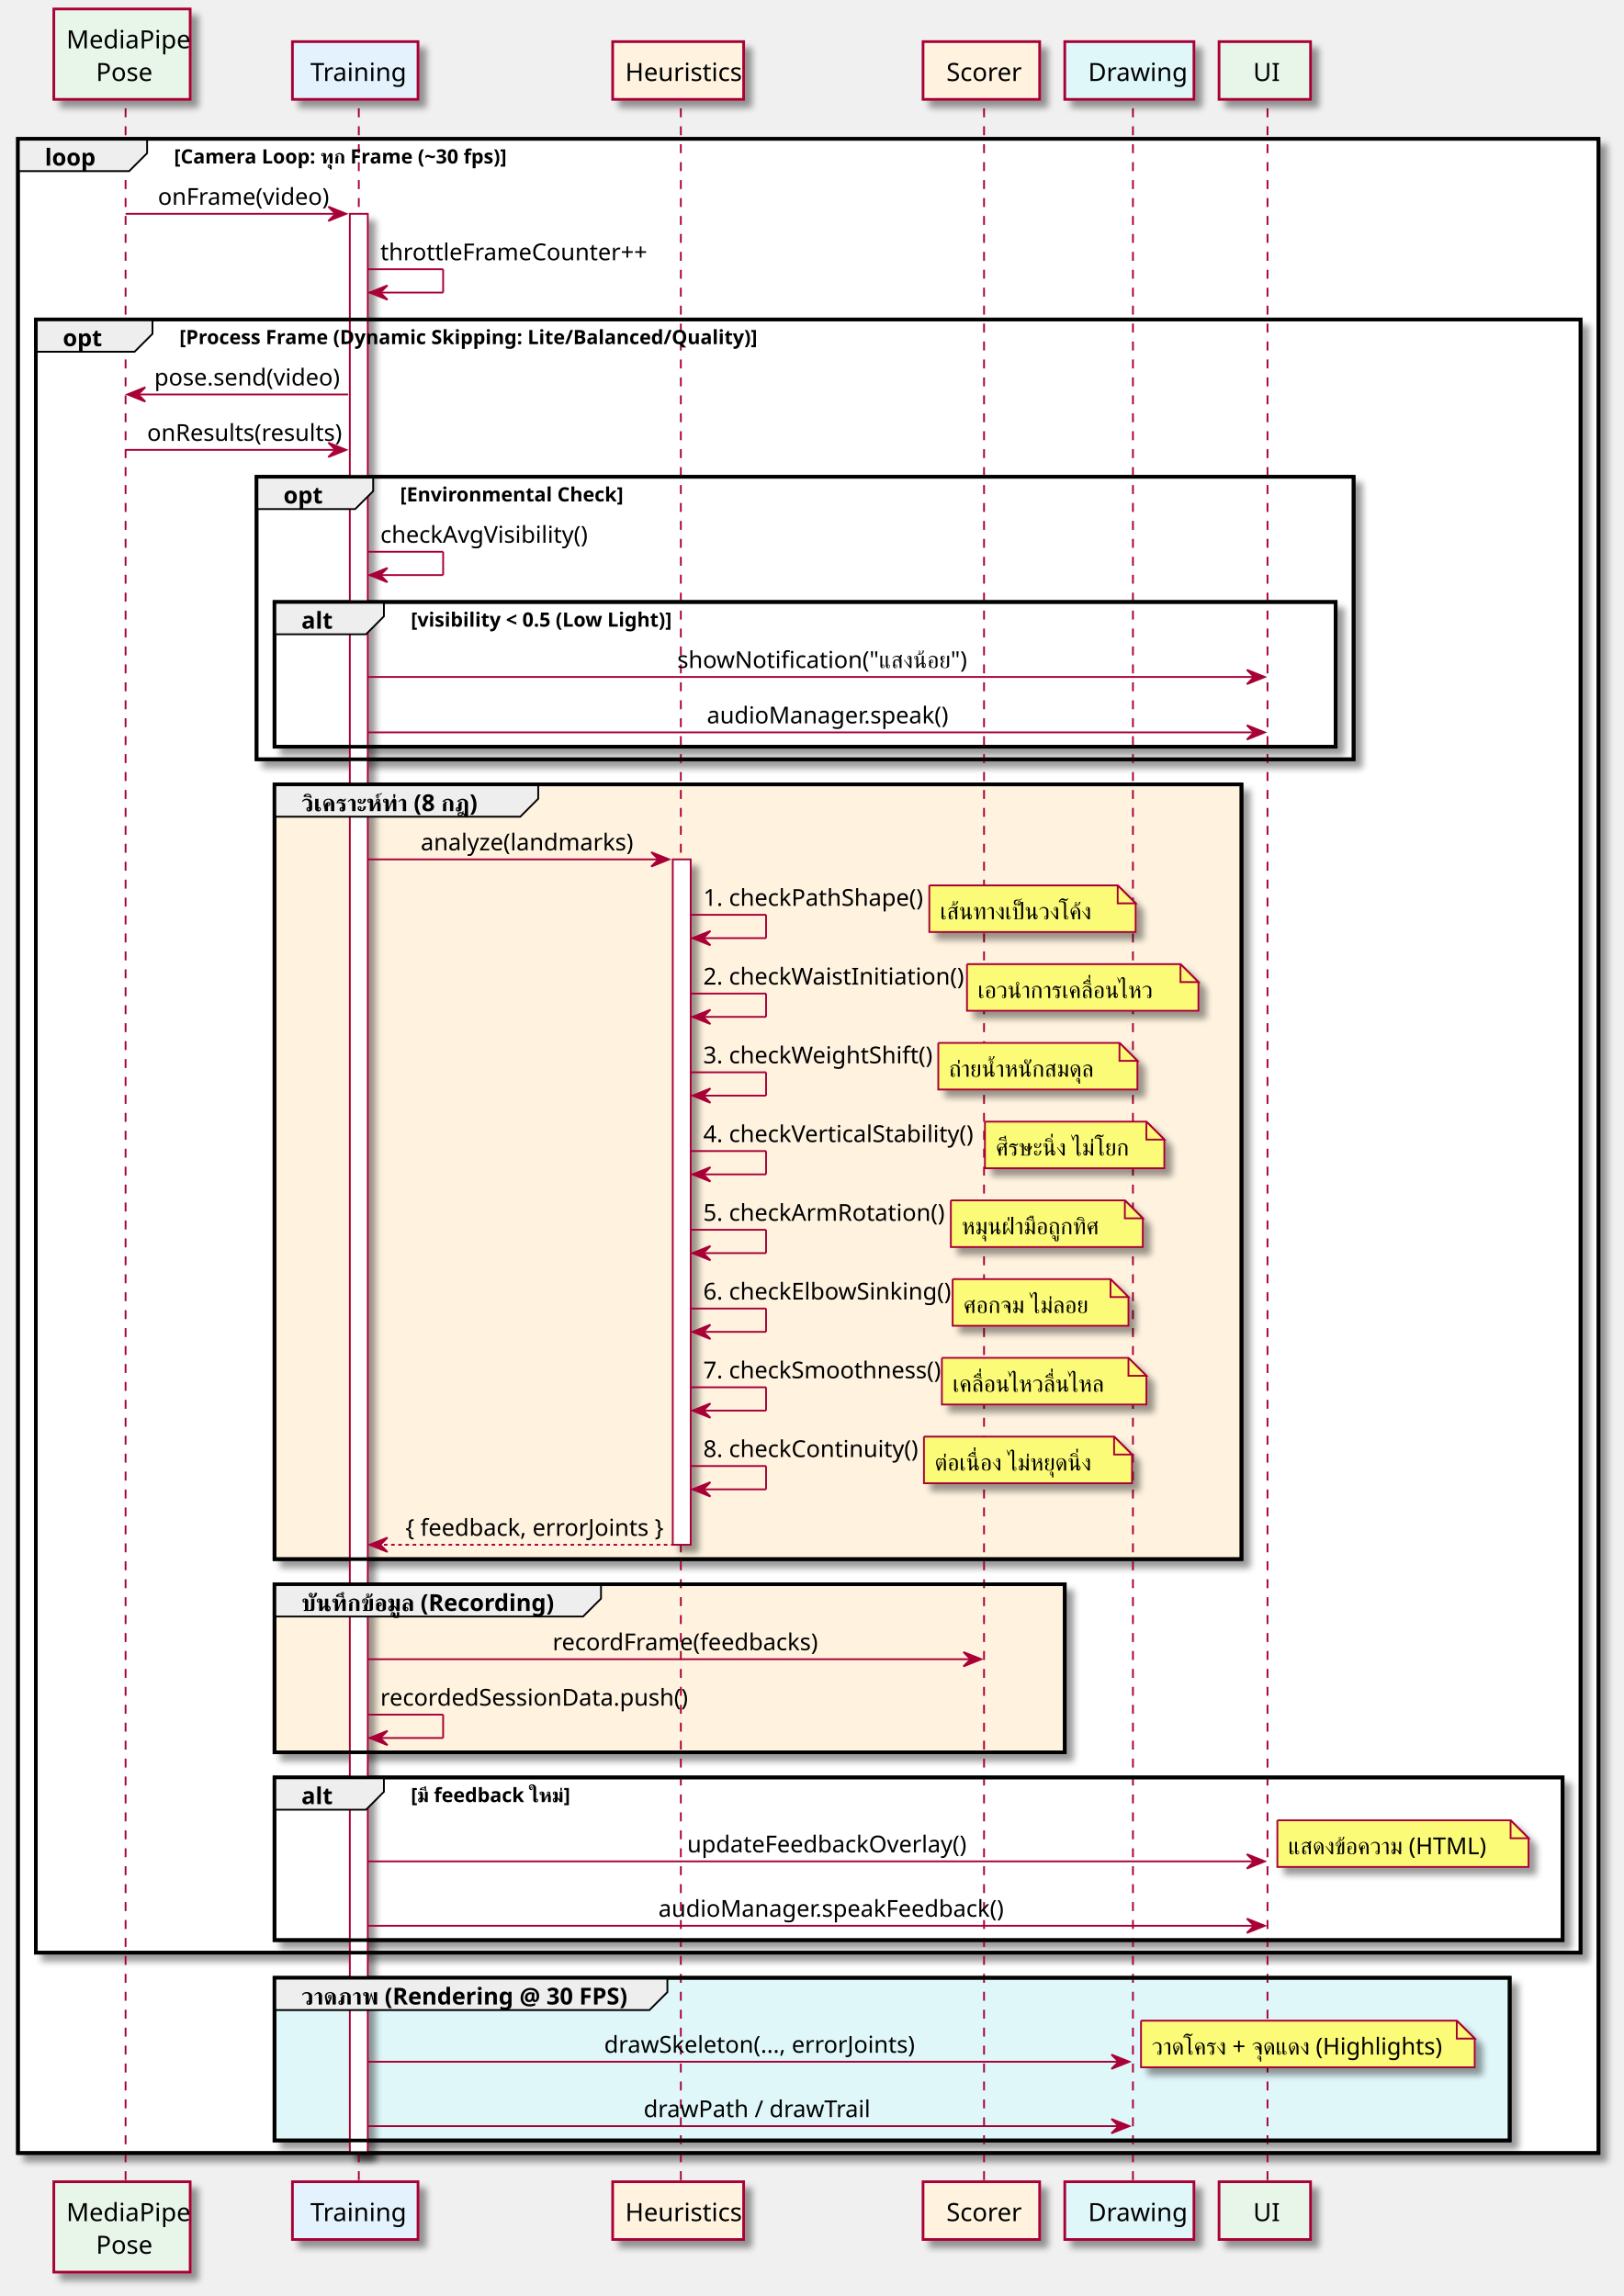
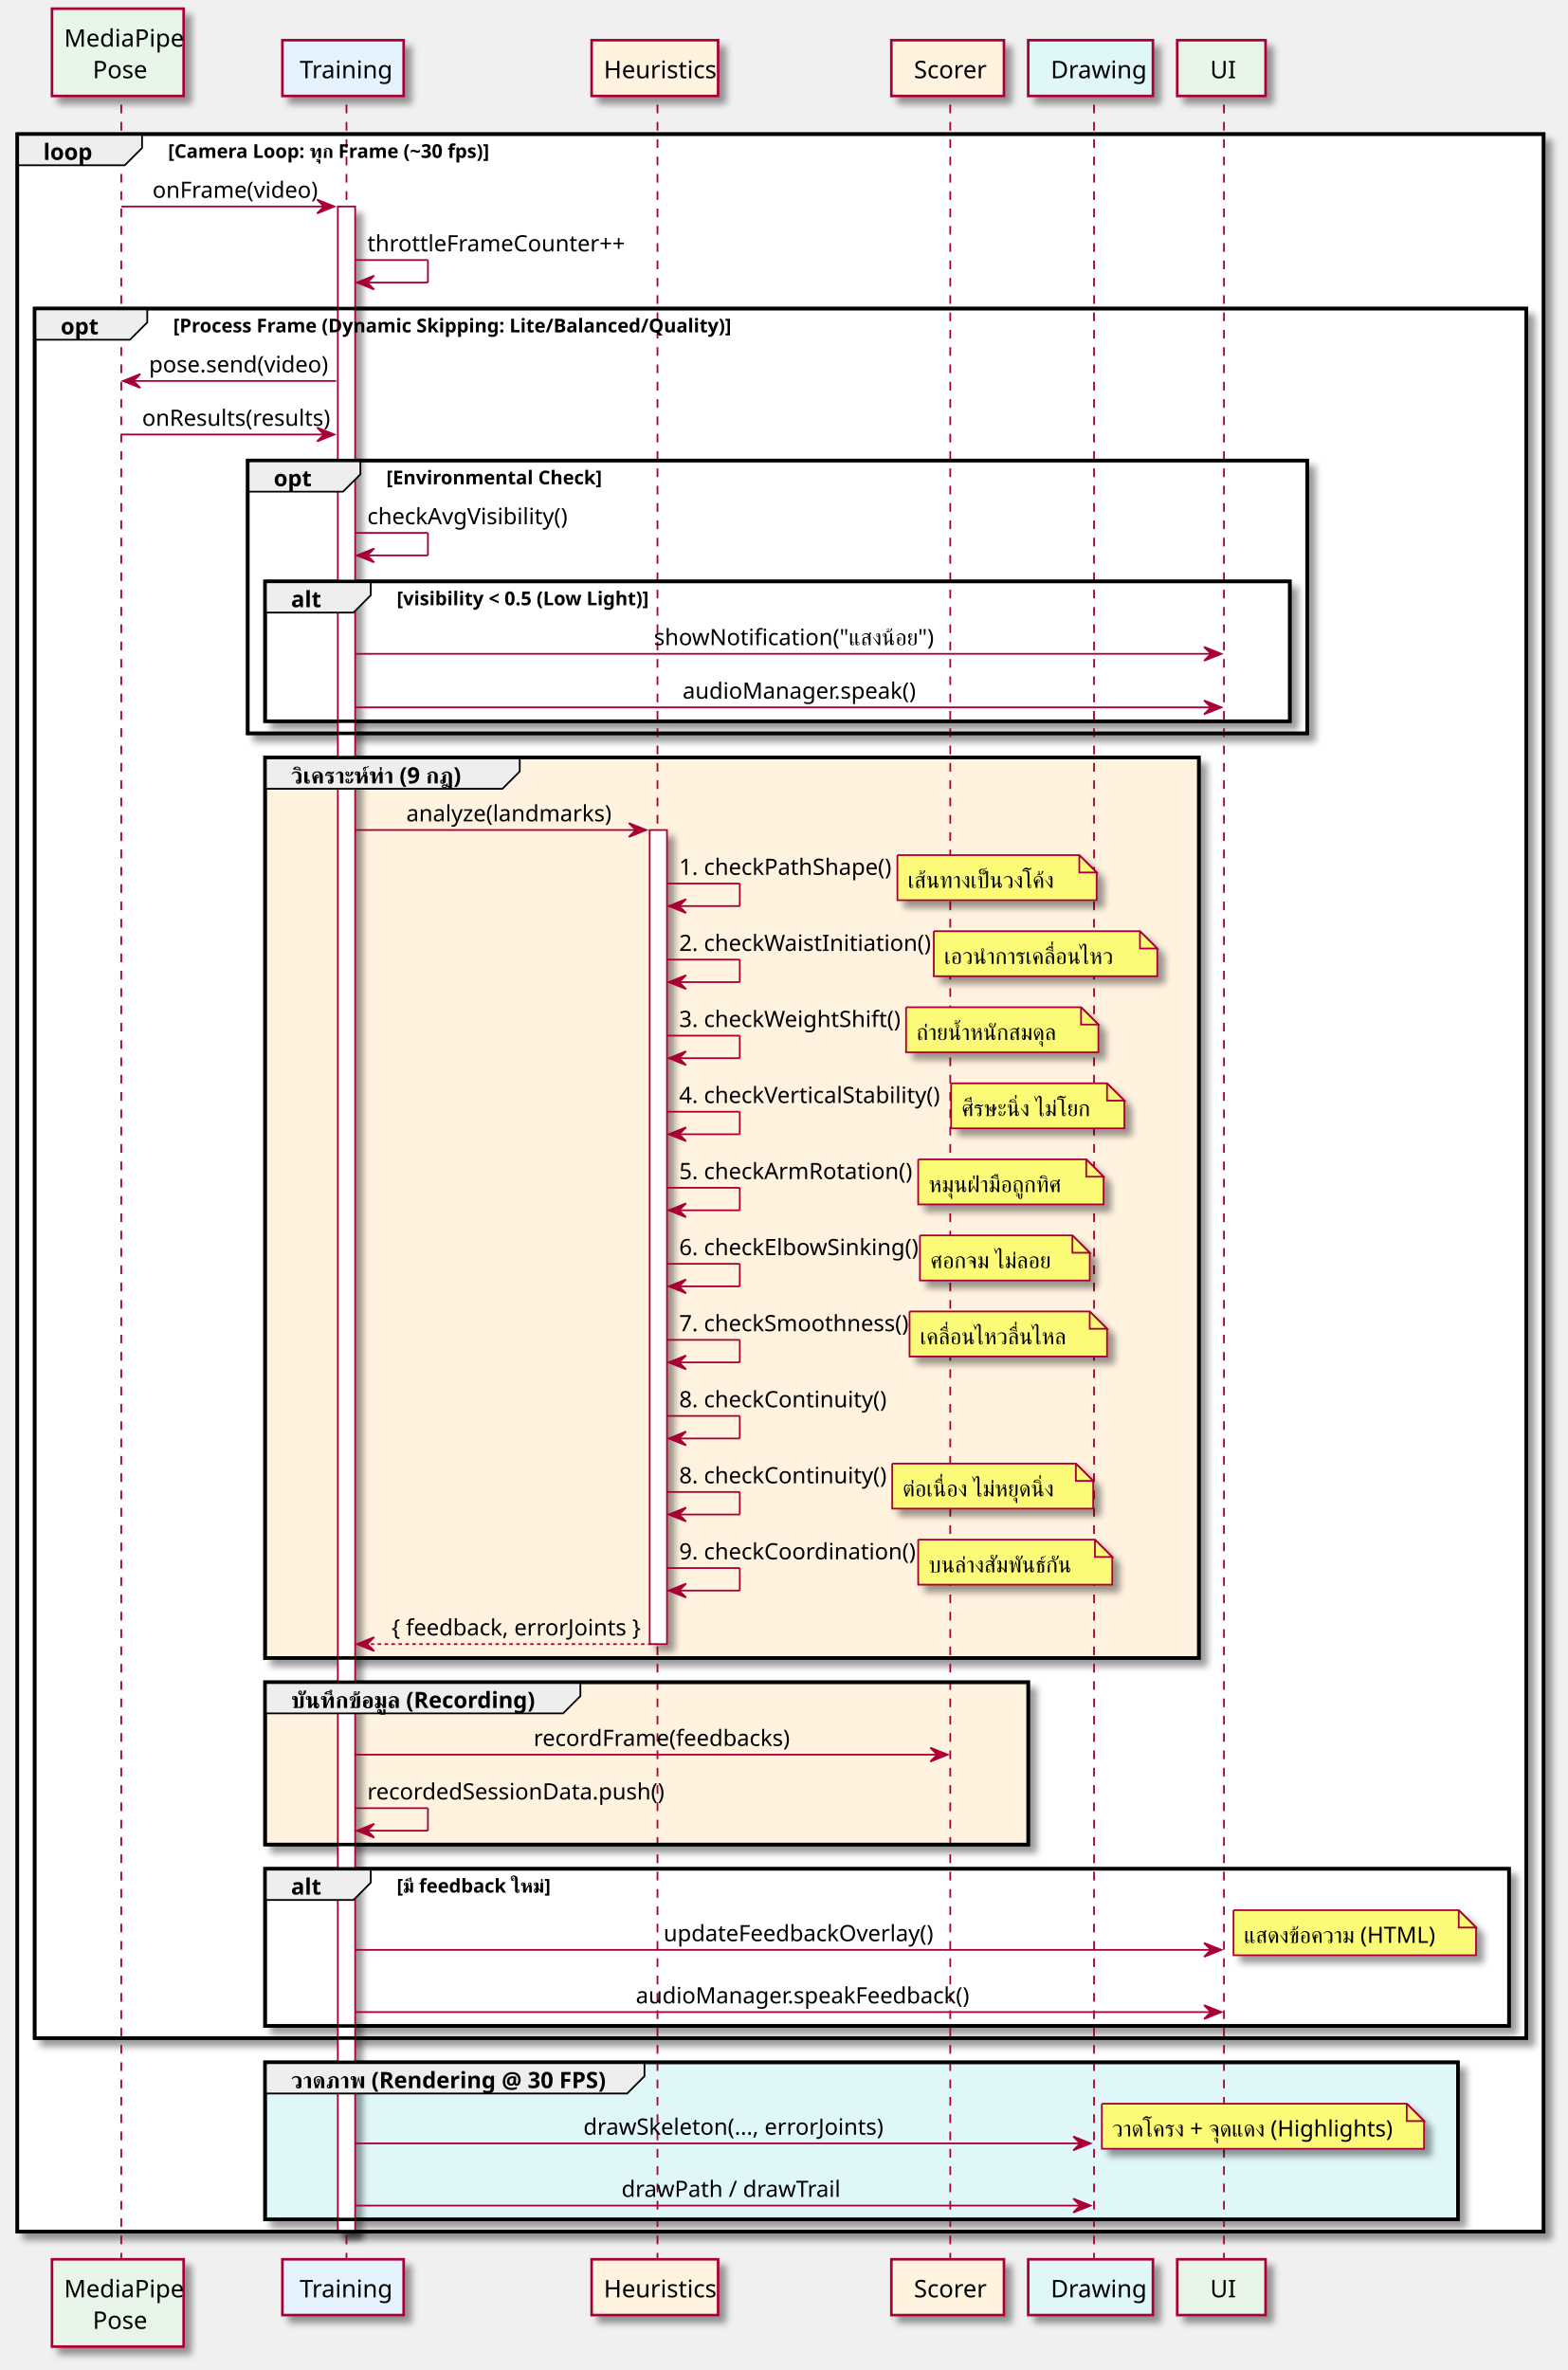
- <svg xmlns="http://www.w3.org/2000/svg" contentScriptType="application/ecmascript" contentStyleType="text/css" height="1280px" preserveAspectRatio="none" style="width:905px;height:1280px;background:#00000000;" version="1.1" viewBox="0 0 905 1280" width="905px" zoomAndPan="magnify">
+ <svg xmlns="http://www.w3.org/2000/svg" contentScriptType="application/ecmascript" contentStyleType="text/css" height="1368px" preserveAspectRatio="none" style="width:905px;height:1368px;background:#00000000;" version="1.1" viewBox="0 0 905 1368" width="905px" zoomAndPan="magnify">
  <defs>
-     <filter height="300%" id="fxgty3yd6x255" width="300%" x="-1" y="-1">
+     <filter height="300%" id="fuu8ualpkqyuk" width="300%" x="-1" y="-1">
      <feGaussianBlur result="blurOut" stdDeviation="2.0" />
      <feColorMatrix in="blurOut" result="blurOut2" type="matrix" values="0 0 0 0 0 0 0 0 0 0 0 0 0 0 0 0 0 0 .4 0" />
      <feOffset dx="4.0" dy="4.0" in="blurOut2" result="blurOut3" />
      <feBlend in="SourceGraphic" in2="blurOut3" mode="normal" />
    </filter>
  </defs>
  <g>
-     <rect fill="#FFFFFF" filter="url(#fxgty3yd6x255)" height="1081.1" style="stroke:#A80036;stroke-width:1.0;" width="10" x="195" y="119.2" />
-     <rect fill="#FFFFFF" filter="url(#fxgty3yd6x255)" height="382.1" style="stroke:#A80036;stroke-width:1.0;" width="10" x="375" y="479.1" />
-     <rect fill="#FFFFFF" filter="url(#fxgty3yd6x255)" height="1122.9" style="stroke:#000000;stroke-width:2.0;" width="881" x="10" y="77.4" />
-     <rect fill="#FFFFFF" filter="url(#fxgty3yd6x255)" height="910.5" style="stroke:#000000;stroke-width:2.0;" width="861" x="20" y="178.1" />
-     <rect fill="#FFFFFF" filter="url(#fxgty3yd6x255)" height="157.5" style="stroke:#000000;stroke-width:2.0;" width="611.5" x="143" y="265.8" />
-     <rect fill="#FFFFFF" filter="url(#fxgty3yd6x255)" height="80.7" style="stroke:#000000;stroke-width:2.0;" width="591.5" x="153" y="335.6" />
-     <rect fill="#FFF3E0" filter="url(#fxgty3yd6x255)" height="431.9" style="stroke:#000000;stroke-width:2.0;" width="539" x="153" y="437.3" />
-     <rect fill="#FFF3E0" filter="url(#fxgty3yd6x255)" height="93.7" style="stroke:#000000;stroke-width:2.0;" width="440.5" x="153" y="883.2" />
-     <rect fill="#FFFFFF" filter="url(#fxgty3yd6x255)" height="90.7" style="stroke:#000000;stroke-width:2.0;" width="718" x="153" y="990.9" />
-     <rect fill="#E0F7FA" filter="url(#fxgty3yd6x255)" height="90.7" style="stroke:#000000;stroke-width:2.0;" width="688.5" x="153" y="1102.6" />
-     <line style="stroke:#A80036;stroke-width:1.0;stroke-dasharray:5.0,5.0;" x1="70" x2="70" y1="60.4" y2="1217.3" />
-     <line style="stroke:#A80036;stroke-width:1.0;stroke-dasharray:5.0,5.0;" x1="200" x2="200" y1="60.4" y2="1217.3" />
-     <line style="stroke:#A80036;stroke-width:1.0;stroke-dasharray:5.0,5.0;" x1="379.5" x2="379.5" y1="60.4" y2="1217.3" />
-     <line style="stroke:#A80036;stroke-width:1.0;stroke-dasharray:5.0,5.0;" x1="548.5" x2="548.5" y1="60.4" y2="1217.3" />
-     <line style="stroke:#A80036;stroke-width:1.0;stroke-dasharray:5.0,5.0;" x1="631.5" x2="631.5" y1="60.4" y2="1217.3" />
-     <line style="stroke:#A80036;stroke-width:1.0;stroke-dasharray:5.0,5.0;" x1="706.5" x2="706.5" y1="60.4" y2="1217.3" />
-     <rect fill="#E8F5E9" filter="url(#fxgty3yd6x255)" height="50.4" style="stroke:#A80036;stroke-width:1.5;" width="76" x="30" y="5" />
+     <rect fill="#FFFFFF" filter="url(#fuu8ualpkqyuk)" height="1168.9" style="stroke:#A80036;stroke-width:1.0;" width="10" x="195" y="119.2" />
+     <rect fill="#FFFFFF" filter="url(#fuu8ualpkqyuk)" height="469.9" style="stroke:#A80036;stroke-width:1.0;" width="10" x="375" y="479.1" />
+     <rect fill="#FFFFFF" filter="url(#fuu8ualpkqyuk)" height="1210.7" style="stroke:#000000;stroke-width:2.0;" width="881" x="10" y="77.4" />
+     <rect fill="#FFFFFF" filter="url(#fuu8ualpkqyuk)" height="998.3" style="stroke:#000000;stroke-width:2.0;" width="861" x="20" y="178.1" />
+     <rect fill="#FFFFFF" filter="url(#fuu8ualpkqyuk)" height="157.5" style="stroke:#000000;stroke-width:2.0;" width="611.5" x="143" y="265.8" />
+     <rect fill="#FFFFFF" filter="url(#fuu8ualpkqyuk)" height="80.7" style="stroke:#000000;stroke-width:2.0;" width="591.5" x="153" y="335.6" />
+     <rect fill="#FFF3E0" filter="url(#fuu8ualpkqyuk)" height="519.7" style="stroke:#000000;stroke-width:2.0;" width="539" x="153" y="437.3" />
+     <rect fill="#FFF3E0" filter="url(#fuu8ualpkqyuk)" height="93.7" style="stroke:#000000;stroke-width:2.0;" width="440.5" x="153" y="971" />
+     <rect fill="#FFFFFF" filter="url(#fuu8ualpkqyuk)" height="90.7" style="stroke:#000000;stroke-width:2.0;" width="718" x="153" y="1078.7" />
+     <rect fill="#E0F7FA" filter="url(#fuu8ualpkqyuk)" height="90.7" style="stroke:#000000;stroke-width:2.0;" width="688.5" x="153" y="1190.4" />
+     <line style="stroke:#A80036;stroke-width:1.0;stroke-dasharray:5.0,5.0;" x1="70" x2="70" y1="60.4" y2="1305.1" />
+     <line style="stroke:#A80036;stroke-width:1.0;stroke-dasharray:5.0,5.0;" x1="200" x2="200" y1="60.4" y2="1305.1" />
+     <line style="stroke:#A80036;stroke-width:1.0;stroke-dasharray:5.0,5.0;" x1="379.5" x2="379.5" y1="60.4" y2="1305.1" />
+     <line style="stroke:#A80036;stroke-width:1.0;stroke-dasharray:5.0,5.0;" x1="548.5" x2="548.5" y1="60.4" y2="1305.1" />
+     <line style="stroke:#A80036;stroke-width:1.0;stroke-dasharray:5.0,5.0;" x1="631.5" x2="631.5" y1="60.4" y2="1305.1" />
+     <line style="stroke:#A80036;stroke-width:1.0;stroke-dasharray:5.0,5.0;" x1="706.5" x2="706.5" y1="60.4" y2="1305.1" />
+     <rect fill="#E8F5E9" filter="url(#fuu8ualpkqyuk)" height="50.4" style="stroke:#A80036;stroke-width:1.5;" width="76" x="30" y="5" />
    <text fill="#000000" font-family="Sarabun" font-size="14" lengthAdjust="spacing" textLength="62" x="37" y="26.952">MediaPipe</text>
    <text fill="#000000" font-family="Sarabun" font-size="14" lengthAdjust="spacing" textLength="29" x="53.5" y="45.152">Pose</text>
-     <rect fill="#E8F5E9" filter="url(#fxgty3yd6x255)" height="50.4" style="stroke:#A80036;stroke-width:1.5;" width="76" x="30" y="1216.3" />
-     <text fill="#000000" font-family="Sarabun" font-size="14" lengthAdjust="spacing" textLength="62" x="37" y="1238.252">MediaPipe</text>
-     <text fill="#000000" font-family="Sarabun" font-size="14" lengthAdjust="spacing" textLength="29" x="53.5" y="1256.452">Pose</text>
-     <rect fill="#E3F2FD" filter="url(#fxgty3yd6x255)" height="32.2" style="stroke:#A80036;stroke-width:1.5;" width="70" x="163" y="23.2" />
+     <rect fill="#E8F5E9" filter="url(#fuu8ualpkqyuk)" height="50.4" style="stroke:#A80036;stroke-width:1.5;" width="76" x="30" y="1304.1" />
+     <text fill="#000000" font-family="Sarabun" font-size="14" lengthAdjust="spacing" textLength="62" x="37" y="1326.052">MediaPipe</text>
+     <text fill="#000000" font-family="Sarabun" font-size="14" lengthAdjust="spacing" textLength="29" x="53.5" y="1344.252">Pose</text>
+     <rect fill="#E3F2FD" filter="url(#fuu8ualpkqyuk)" height="32.2" style="stroke:#A80036;stroke-width:1.5;" width="70" x="163" y="23.2" />
    <text fill="#000000" font-family="Sarabun" font-size="14" lengthAdjust="spacing" textLength="50" x="173" y="45.152">Training</text>
-     <rect fill="#E3F2FD" filter="url(#fxgty3yd6x255)" height="32.2" style="stroke:#A80036;stroke-width:1.5;" width="70" x="163" y="1216.3" />
-     <text fill="#000000" font-family="Sarabun" font-size="14" lengthAdjust="spacing" textLength="50" x="173" y="1238.252">Training</text>
-     <rect fill="#FFF3E0" filter="url(#fxgty3yd6x255)" height="32.2" style="stroke:#A80036;stroke-width:1.5;" width="73" x="341.5" y="23.2" />
+     <rect fill="#E3F2FD" filter="url(#fuu8ualpkqyuk)" height="32.2" style="stroke:#A80036;stroke-width:1.5;" width="70" x="163" y="1304.1" />
+     <text fill="#000000" font-family="Sarabun" font-size="14" lengthAdjust="spacing" textLength="50" x="173" y="1326.052">Training</text>
+     <rect fill="#FFF3E0" filter="url(#fuu8ualpkqyuk)" height="32.2" style="stroke:#A80036;stroke-width:1.5;" width="73" x="341.5" y="23.2" />
    <text fill="#000000" font-family="Sarabun" font-size="14" lengthAdjust="spacing" textLength="59" x="348.5" y="45.152">Heuristics</text>
-     <rect fill="#FFF3E0" filter="url(#fxgty3yd6x255)" height="32.2" style="stroke:#A80036;stroke-width:1.5;" width="73" x="341.5" y="1216.3" />
-     <text fill="#000000" font-family="Sarabun" font-size="14" lengthAdjust="spacing" textLength="59" x="348.5" y="1238.252">Heuristics</text>
-     <rect fill="#FFF3E0" filter="url(#fxgty3yd6x255)" height="32.2" style="stroke:#A80036;stroke-width:1.5;" width="65" x="514.5" y="23.2" />
+     <rect fill="#FFF3E0" filter="url(#fuu8ualpkqyuk)" height="32.2" style="stroke:#A80036;stroke-width:1.5;" width="73" x="341.5" y="1304.1" />
+     <text fill="#000000" font-family="Sarabun" font-size="14" lengthAdjust="spacing" textLength="59" x="348.5" y="1326.052">Heuristics</text>
+     <rect fill="#FFF3E0" filter="url(#fuu8ualpkqyuk)" height="32.2" style="stroke:#A80036;stroke-width:1.5;" width="65" x="514.5" y="23.2" />
    <text fill="#000000" font-family="Sarabun" font-size="14" lengthAdjust="spacing" textLength="39" x="527.5" y="45.152">Scorer</text>
-     <rect fill="#FFF3E0" filter="url(#fxgty3yd6x255)" height="32.2" style="stroke:#A80036;stroke-width:1.5;" width="65" x="514.5" y="1216.3" />
-     <text fill="#000000" font-family="Sarabun" font-size="14" lengthAdjust="spacing" textLength="39" x="527.5" y="1238.252">Scorer</text>
-     <rect fill="#E0F7FA" filter="url(#fxgty3yd6x255)" height="32.2" style="stroke:#A80036;stroke-width:1.5;" width="72" x="593.5" y="23.2" />
+     <rect fill="#FFF3E0" filter="url(#fuu8ualpkqyuk)" height="32.2" style="stroke:#A80036;stroke-width:1.5;" width="65" x="514.5" y="1304.1" />
+     <text fill="#000000" font-family="Sarabun" font-size="14" lengthAdjust="spacing" textLength="39" x="527.5" y="1326.052">Scorer</text>
+     <rect fill="#E0F7FA" filter="url(#fuu8ualpkqyuk)" height="32.2" style="stroke:#A80036;stroke-width:1.5;" width="72" x="593.5" y="23.2" />
    <text fill="#000000" font-family="Sarabun" font-size="14" lengthAdjust="spacing" textLength="49" x="606.5" y="45.152">Drawing</text>
-     <rect fill="#E0F7FA" filter="url(#fxgty3yd6x255)" height="32.2" style="stroke:#A80036;stroke-width:1.5;" width="72" x="593.5" y="1216.3" />
-     <text fill="#000000" font-family="Sarabun" font-size="14" lengthAdjust="spacing" textLength="49" x="606.5" y="1238.252">Drawing</text>
-     <rect fill="#E8F5E9" filter="url(#fxgty3yd6x255)" height="32.2" style="stroke:#A80036;stroke-width:1.5;" width="51" x="679.5" y="23.2" />
+     <rect fill="#E0F7FA" filter="url(#fuu8ualpkqyuk)" height="32.2" style="stroke:#A80036;stroke-width:1.5;" width="72" x="593.5" y="1304.1" />
+     <text fill="#000000" font-family="Sarabun" font-size="14" lengthAdjust="spacing" textLength="49" x="606.5" y="1326.052">Drawing</text>
+     <rect fill="#E8F5E9" filter="url(#fuu8ualpkqyuk)" height="32.2" style="stroke:#A80036;stroke-width:1.5;" width="51" x="679.5" y="23.2" />
    <text fill="#000000" font-family="Sarabun" font-size="14" lengthAdjust="spacing" textLength="13" x="698.5" y="45.152">UI</text>
-     <rect fill="#E8F5E9" filter="url(#fxgty3yd6x255)" height="32.2" style="stroke:#A80036;stroke-width:1.5;" width="51" x="679.5" y="1216.3" />
-     <text fill="#000000" font-family="Sarabun" font-size="14" lengthAdjust="spacing" textLength="13" x="698.5" y="1238.252">UI</text>
-     <rect fill="#FFFFFF" filter="url(#fxgty3yd6x255)" height="1081.1" style="stroke:#A80036;stroke-width:1.0;" width="10" x="195" y="119.2" />
-     <rect fill="#FFFFFF" filter="url(#fxgty3yd6x255)" height="382.1" style="stroke:#A80036;stroke-width:1.0;" width="10" x="375" y="479.1" />
+     <rect fill="#E8F5E9" filter="url(#fuu8ualpkqyuk)" height="32.2" style="stroke:#A80036;stroke-width:1.5;" width="51" x="679.5" y="1304.1" />
+     <text fill="#000000" font-family="Sarabun" font-size="14" lengthAdjust="spacing" textLength="13" x="698.5" y="1326.052">UI</text>
+     <rect fill="#FFFFFF" filter="url(#fuu8ualpkqyuk)" height="1168.9" style="stroke:#A80036;stroke-width:1.0;" width="10" x="195" y="119.2" />
+     <rect fill="#FFFFFF" filter="url(#fuu8ualpkqyuk)" height="469.9" style="stroke:#A80036;stroke-width:1.0;" width="10" x="375" y="479.1" />
    <path d="M10,77.4 L82,77.4 L82,85.4 L72,95.4 L10,95.4 L10,77.4 " fill="#EEEEEE" style="stroke:#000000;stroke-width:1.0;" />
-     <rect fill="none" height="1122.9" style="stroke:#000000;stroke-width:2.0;" width="881" x="10" y="77.4" />
+     <rect fill="none" height="1210.7" style="stroke:#000000;stroke-width:2.0;" width="881" x="10" y="77.4" />
    <text fill="#000000" font-family="Sarabun" font-size="13" font-weight="bold" lengthAdjust="spacing" textLength="27" x="25" y="92.284">loop</text>
    <text fill="#000000" font-family="Sarabun" font-size="11" font-weight="bold" lengthAdjust="spacing" textLength="175" x="97" y="91.148">[Camera Loop: ทุก Frame (~30 fps)]</text>
    <polygon fill="#A80036" points="183,115.2,193,119.2,183,123.2,187,119.2" style="stroke:#A80036;stroke-width:1.0;" />
    <line style="stroke:#A80036;stroke-width:1.0;" x1="70" x2="189" y1="119.2" y2="119.2" />
    <text fill="#000000" font-family="Sarabun" font-size="13" lengthAdjust="spacing" textLength="89" x="88" y="114.184">onFrame(video)</text>
    <line style="stroke:#A80036;stroke-width:1.0;" x1="205" x2="247" y1="150.1" y2="150.1" />
    <line style="stroke:#A80036;stroke-width:1.0;" x1="247" x2="247" y1="150.1" y2="163.1" />
    <line style="stroke:#A80036;stroke-width:1.0;" x1="206" x2="247" y1="163.1" y2="163.1" />
    <polygon fill="#A80036" points="216,159.1,206,163.1,216,167.1,212,163.1" style="stroke:#A80036;stroke-width:1.0;" />
    <text fill="#000000" font-family="Sarabun" font-size="13" lengthAdjust="spacing" textLength="144" x="212" y="145.084">throttleFrameCounter++</text>
    <path d="M20,178.1 L85,178.1 L85,186.1 L75,196.1 L20,196.1 L20,178.1 " fill="#EEEEEE" style="stroke:#000000;stroke-width:1.0;" />
-     <rect fill="none" height="910.5" style="stroke:#000000;stroke-width:2.0;" width="861" x="20" y="178.1" />
+     <rect fill="none" height="998.3" style="stroke:#000000;stroke-width:2.0;" width="861" x="20" y="178.1" />
    <text fill="#000000" font-family="Sarabun" font-size="13" font-weight="bold" lengthAdjust="spacing" textLength="20" x="35" y="192.984">opt</text>
    <text fill="#000000" font-family="Sarabun" font-size="11" font-weight="bold" lengthAdjust="spacing" textLength="295" x="100" y="191.848">[Process Frame (Dynamic Skipping: Lite/Balanced/Quality)]</text>
    <polygon fill="#A80036" points="81,215.9,71,219.9,81,223.9,77,219.9" style="stroke:#A80036;stroke-width:1.0;" />
    <line style="stroke:#A80036;stroke-width:1.0;" x1="75" x2="194" y1="219.9" y2="219.9" />
    <text fill="#000000" font-family="Sarabun" font-size="13" lengthAdjust="spacing" textLength="93" x="86" y="214.884">pose.send(video)</text>
    <polygon fill="#A80036" points="183,246.8,193,250.8,183,254.8,187,250.8" style="stroke:#A80036;stroke-width:1.0;" />
    <line style="stroke:#A80036;stroke-width:1.0;" x1="70" x2="189" y1="250.8" y2="250.8" />
    <text fill="#000000" font-family="Sarabun" font-size="13" lengthAdjust="spacing" textLength="101" x="82" y="245.784">onResults(results)</text>
    <path d="M143,265.8 L208,265.8 L208,273.8 L198,283.8 L143,283.8 L143,265.8 " fill="#EEEEEE" style="stroke:#000000;stroke-width:1.0;" />
    <rect fill="none" height="157.5" style="stroke:#000000;stroke-width:2.0;" width="611.5" x="143" y="265.8" />
    <text fill="#000000" font-family="Sarabun" font-size="13" font-weight="bold" lengthAdjust="spacing" textLength="20" x="158" y="280.684">opt</text>
    <text fill="#000000" font-family="Sarabun" font-size="11" font-weight="bold" lengthAdjust="spacing" textLength="113" x="223" y="279.548">[Environmental Check]</text>
    <line style="stroke:#A80036;stroke-width:1.0;" x1="205" x2="247" y1="307.6" y2="307.6" />
    <line style="stroke:#A80036;stroke-width:1.0;" x1="247" x2="247" y1="307.6" y2="320.6" />
    <line style="stroke:#A80036;stroke-width:1.0;" x1="206" x2="247" y1="320.6" y2="320.6" />
    <polygon fill="#A80036" points="216,316.6,206,320.6,216,324.6,212,320.6" style="stroke:#A80036;stroke-width:1.0;" />
    <text fill="#000000" font-family="Sarabun" font-size="13" lengthAdjust="spacing" textLength="108" x="212" y="302.584">checkAvgVisibility()</text>
    <path d="M153,335.6 L214,335.6 L214,343.6 L204,353.6 L153,353.6 L153,335.6 " fill="#EEEEEE" style="stroke:#000000;stroke-width:1.0;" />
    <rect fill="none" height="80.7" style="stroke:#000000;stroke-width:2.0;" width="591.5" x="153" y="335.6" />
    <text fill="#000000" font-family="Sarabun" font-size="13" font-weight="bold" lengthAdjust="spacing" textLength="16" x="168" y="350.484">alt</text>
    <text fill="#000000" font-family="Sarabun" font-size="11" font-weight="bold" lengthAdjust="spacing" textLength="139" x="229" y="349.348">[visibility &lt; 0.5 (Low Light)]</text>
    <polygon fill="#A80036" points="695,373.4,705,377.4,695,381.4,699,377.4" style="stroke:#A80036;stroke-width:1.0;" />
    <line style="stroke:#A80036;stroke-width:1.0;" x1="205" x2="701" y1="377.4" y2="377.4" />
    <text fill="#000000" font-family="Sarabun" font-size="13" lengthAdjust="spacing" textLength="157" x="377.5" y="372.384">showNotification("แสงน้อย")</text>
    <polygon fill="#A80036" points="695,404.3,705,408.3,695,412.3,699,408.3" style="stroke:#A80036;stroke-width:1.0;" />
    <line style="stroke:#A80036;stroke-width:1.0;" x1="205" x2="701" y1="408.3" y2="408.3" />
    <text fill="#000000" font-family="Sarabun" font-size="13" lengthAdjust="spacing" textLength="124" x="394" y="403.284">audioManager.speak()</text>
    <path d="M153,437.3 L300,437.3 L300,445.3 L290,455.3 L153,455.3 L153,437.3 " fill="#EEEEEE" style="stroke:#000000;stroke-width:1.0;" />
-     <rect fill="none" height="431.9" style="stroke:#000000;stroke-width:2.0;" width="539" x="153" y="437.3" />
-     <text fill="#000000" font-family="Sarabun" font-size="13" font-weight="bold" lengthAdjust="spacing" textLength="102" x="168" y="452.184">วิเคราะห์ท่า (8 กฎ)</text>
+     <rect fill="none" height="519.7" style="stroke:#000000;stroke-width:2.0;" width="539" x="153" y="437.3" />
+     <text fill="#000000" font-family="Sarabun" font-size="13" font-weight="bold" lengthAdjust="spacing" textLength="102" x="168" y="452.184">วิเคราะห์ท่า (9 กฎ)</text>
    <polygon fill="#A80036" points="363,475.1,373,479.1,363,483.1,367,479.1" style="stroke:#A80036;stroke-width:1.0;" />
    <line style="stroke:#A80036;stroke-width:1.0;" x1="205" x2="369" y1="479.1" y2="479.1" />
    <text fill="#000000" font-family="Sarabun" font-size="13" lengthAdjust="spacing" textLength="111" x="234.5" y="474.084">analyze(landmarks)</text>
    <line style="stroke:#A80036;stroke-width:1.0;" x1="385" x2="427" y1="510" y2="510" />
    <line style="stroke:#A80036;stroke-width:1.0;" x1="427" x2="427" y1="510" y2="523" />
    <line style="stroke:#A80036;stroke-width:1.0;" x1="386" x2="427" y1="523" y2="523" />
    <polygon fill="#A80036" points="396,519,386,523,396,527,392,523" style="stroke:#A80036;stroke-width:1.0;" />
    <text fill="#000000" font-family="Sarabun" font-size="13" lengthAdjust="spacing" textLength="114" x="392" y="504.984">1. checkPathShape()</text>
-     <path d="M518,493.6 L518,519.6 L633,519.6 L633,503.6 L623,493.6 L518,493.6 " fill="#FBFB77" filter="url(#fxgty3yd6x255)" style="stroke:#A80036;stroke-width:1.0;" />
+     <path d="M518,493.6 L518,519.6 L633,519.6 L633,503.6 L623,493.6 L518,493.6 " fill="#FBFB77" filter="url(#fuu8ualpkqyuk)" style="stroke:#A80036;stroke-width:1.0;" />
    <path d="M623,493.6 L623,503.6 L633,503.6 L623,493.6 " fill="#FBFB77" style="stroke:#A80036;stroke-width:1.0;" />
    <text fill="#000000" font-family="Sarabun" font-size="13" lengthAdjust="spacing" textLength="94" x="524" y="512.484">เส้นทางเป็นวงโค้ง</text>
    <line style="stroke:#A80036;stroke-width:1.0;" x1="385" x2="427" y1="553.9" y2="553.9" />
    <line style="stroke:#A80036;stroke-width:1.0;" x1="427" x2="427" y1="553.9" y2="566.9" />
    <line style="stroke:#A80036;stroke-width:1.0;" x1="386" x2="427" y1="566.9" y2="566.9" />
    <polygon fill="#A80036" points="396,562.9,386,566.9,396,570.9,392,566.9" style="stroke:#A80036;stroke-width:1.0;" />
    <text fill="#000000" font-family="Sarabun" font-size="13" lengthAdjust="spacing" textLength="135" x="392" y="548.884">2. checkWaistInitiation()</text>
-     <path d="M539,537.5 L539,563.5 L668,563.5 L668,547.5 L658,537.5 L539,537.5 " fill="#FBFB77" filter="url(#fxgty3yd6x255)" style="stroke:#A80036;stroke-width:1.0;" />
+     <path d="M539,537.5 L539,563.5 L668,563.5 L668,547.5 L658,537.5 L539,537.5 " fill="#FBFB77" filter="url(#fuu8ualpkqyuk)" style="stroke:#A80036;stroke-width:1.0;" />
    <path d="M658,537.5 L658,547.5 L668,547.5 L658,537.5 " fill="#FBFB77" style="stroke:#A80036;stroke-width:1.0;" />
    <text fill="#000000" font-family="Sarabun" font-size="13" lengthAdjust="spacing" textLength="108" x="545" y="556.384">เอวนำการเคลื่อนไหว</text>
    <line style="stroke:#A80036;stroke-width:1.0;" x1="385" x2="427" y1="597.8" y2="597.8" />
    <line style="stroke:#A80036;stroke-width:1.0;" x1="427" x2="427" y1="597.8" y2="610.8" />
    <line style="stroke:#A80036;stroke-width:1.0;" x1="386" x2="427" y1="610.8" y2="610.8" />
    <polygon fill="#A80036" points="396,606.8,386,610.8,396,614.8,392,610.8" style="stroke:#A80036;stroke-width:1.0;" />
    <text fill="#000000" font-family="Sarabun" font-size="13" lengthAdjust="spacing" textLength="119" x="392" y="592.784">3. checkWeightShift()</text>
-     <path d="M523,581.4 L523,607.4 L634,607.4 L634,591.4 L624,581.4 L523,581.4 " fill="#FBFB77" filter="url(#fxgty3yd6x255)" style="stroke:#A80036;stroke-width:1.0;" />
+     <path d="M523,581.4 L523,607.4 L634,607.4 L634,591.4 L624,581.4 L523,581.4 " fill="#FBFB77" filter="url(#fuu8ualpkqyuk)" style="stroke:#A80036;stroke-width:1.0;" />
    <path d="M624,581.4 L624,591.4 L634,591.4 L624,581.4 " fill="#FBFB77" style="stroke:#A80036;stroke-width:1.0;" />
    <text fill="#000000" font-family="Sarabun" font-size="13" lengthAdjust="spacing" textLength="90" x="529" y="600.284">ถ่ายน้ำหนักสมดุล</text>
    <line style="stroke:#A80036;stroke-width:1.0;" x1="385" x2="427" y1="641.7" y2="641.7" />
    <line style="stroke:#A80036;stroke-width:1.0;" x1="427" x2="427" y1="641.7" y2="654.7" />
    <line style="stroke:#A80036;stroke-width:1.0;" x1="386" x2="427" y1="654.7" y2="654.7" />
    <polygon fill="#A80036" points="396,650.7,386,654.7,396,658.7,392,654.7" style="stroke:#A80036;stroke-width:1.0;" />
    <text fill="#000000" font-family="Sarabun" font-size="13" lengthAdjust="spacing" textLength="145" x="392" y="636.684">4. checkVerticalStability()</text>
-     <path d="M549,625.3 L549,651.3 L649,651.3 L649,635.3 L639,625.3 L549,625.3 " fill="#FBFB77" filter="url(#fxgty3yd6x255)" style="stroke:#A80036;stroke-width:1.0;" />
+     <path d="M549,625.3 L549,651.3 L649,651.3 L649,635.3 L639,625.3 L549,625.3 " fill="#FBFB77" filter="url(#fuu8ualpkqyuk)" style="stroke:#A80036;stroke-width:1.0;" />
    <path d="M639,625.3 L639,635.3 L649,635.3 L639,625.3 " fill="#FBFB77" style="stroke:#A80036;stroke-width:1.0;" />
    <text fill="#000000" font-family="Sarabun" font-size="13" lengthAdjust="spacing" textLength="79" x="555" y="644.184">ศีรษะนิ่ง ไม่โยก</text>
    <line style="stroke:#A80036;stroke-width:1.0;" x1="385" x2="427" y1="685.6" y2="685.6" />
    <line style="stroke:#A80036;stroke-width:1.0;" x1="427" x2="427" y1="685.6" y2="698.6" />
    <line style="stroke:#A80036;stroke-width:1.0;" x1="386" x2="427" y1="698.6" y2="698.6" />
    <polygon fill="#A80036" points="396,694.6,386,698.6,396,702.6,392,698.6" style="stroke:#A80036;stroke-width:1.0;" />
    <text fill="#000000" font-family="Sarabun" font-size="13" lengthAdjust="spacing" textLength="126" x="392" y="680.584">5. checkArmRotation()</text>
-     <path d="M530,669.2 L530,695.2 L637,695.2 L637,679.2 L627,669.2 L530,669.2 " fill="#FBFB77" filter="url(#fxgty3yd6x255)" style="stroke:#A80036;stroke-width:1.0;" />
+     <path d="M530,669.2 L530,695.2 L637,695.2 L637,679.2 L627,669.2 L530,669.2 " fill="#FBFB77" filter="url(#fuu8ualpkqyuk)" style="stroke:#A80036;stroke-width:1.0;" />
    <path d="M627,669.2 L627,679.2 L637,679.2 L627,669.2 " fill="#FBFB77" style="stroke:#A80036;stroke-width:1.0;" />
    <text fill="#000000" font-family="Sarabun" font-size="13" lengthAdjust="spacing" textLength="86" x="536" y="688.084">หมุนฝ่ามือถูกทิศ</text>
    <line style="stroke:#A80036;stroke-width:1.0;" x1="385" x2="427" y1="729.5" y2="729.5" />
    <line style="stroke:#A80036;stroke-width:1.0;" x1="427" x2="427" y1="729.5" y2="742.5" />
    <line style="stroke:#A80036;stroke-width:1.0;" x1="386" x2="427" y1="742.5" y2="742.5" />
    <polygon fill="#A80036" points="396,738.5,386,742.5,396,746.5,392,742.5" style="stroke:#A80036;stroke-width:1.0;" />
    <text fill="#000000" font-family="Sarabun" font-size="13" lengthAdjust="spacing" textLength="127" x="392" y="724.484">6. checkElbowSinking()</text>
-     <path d="M531,713.1 L531,739.1 L629,739.1 L629,723.1 L619,713.1 L531,713.1 " fill="#FBFB77" filter="url(#fxgty3yd6x255)" style="stroke:#A80036;stroke-width:1.0;" />
+     <path d="M531,713.1 L531,739.1 L629,739.1 L629,723.1 L619,713.1 L531,713.1 " fill="#FBFB77" filter="url(#fuu8ualpkqyuk)" style="stroke:#A80036;stroke-width:1.0;" />
    <path d="M619,713.1 L619,723.1 L629,723.1 L619,713.1 " fill="#FBFB77" style="stroke:#A80036;stroke-width:1.0;" />
    <text fill="#000000" font-family="Sarabun" font-size="13" lengthAdjust="spacing" textLength="77" x="537" y="731.984">ศอกจม ไม่ลอย</text>
    <line style="stroke:#A80036;stroke-width:1.0;" x1="385" x2="427" y1="773.4" y2="773.4" />
    <line style="stroke:#A80036;stroke-width:1.0;" x1="427" x2="427" y1="773.4" y2="786.4" />
    <line style="stroke:#A80036;stroke-width:1.0;" x1="386" x2="427" y1="786.4" y2="786.4" />
    <polygon fill="#A80036" points="396,782.4,386,786.4,396,790.4,392,786.4" style="stroke:#A80036;stroke-width:1.0;" />
    <text fill="#000000" font-family="Sarabun" font-size="13" lengthAdjust="spacing" textLength="121" x="392" y="768.384">7. checkSmoothness()</text>
-     <path d="M525,757 L525,783 L639,783 L639,767 L629,757 L525,757 " fill="#FBFB77" filter="url(#fxgty3yd6x255)" style="stroke:#A80036;stroke-width:1.0;" />
+     <path d="M525,757 L525,783 L639,783 L639,767 L629,757 L525,757 " fill="#FBFB77" filter="url(#fuu8ualpkqyuk)" style="stroke:#A80036;stroke-width:1.0;" />
    <path d="M629,757 L629,767 L639,767 L629,757 " fill="#FBFB77" style="stroke:#A80036;stroke-width:1.0;" />
    <text fill="#000000" font-family="Sarabun" font-size="13" lengthAdjust="spacing" textLength="93" x="531" y="775.884">เคลื่อนไหวลื่นไหล</text>
    <line style="stroke:#A80036;stroke-width:1.0;" x1="385" x2="427" y1="817.3" y2="817.3" />
    <line style="stroke:#A80036;stroke-width:1.0;" x1="427" x2="427" y1="817.3" y2="830.3" />
    <line style="stroke:#A80036;stroke-width:1.0;" x1="386" x2="427" y1="830.3" y2="830.3" />
    <polygon fill="#A80036" points="396,826.3,386,830.3,396,834.3,392,830.3" style="stroke:#A80036;stroke-width:1.0;" />
    <text fill="#000000" font-family="Sarabun" font-size="13" lengthAdjust="spacing" textLength="111" x="392" y="812.284">8. checkContinuity()</text>
-     <path d="M515,800.9 L515,826.9 L631,826.9 L631,810.9 L621,800.9 L515,800.9 " fill="#FBFB77" filter="url(#fxgty3yd6x255)" style="stroke:#A80036;stroke-width:1.0;" />
-     <path d="M621,800.9 L621,810.9 L631,810.9 L621,800.9 " fill="#FBFB77" style="stroke:#A80036;stroke-width:1.0;" />
-     <text fill="#000000" font-family="Sarabun" font-size="13" lengthAdjust="spacing" textLength="95" x="521" y="819.784">ต่อเนื่อง ไม่หยุดนิ่ง</text>
-     <polygon fill="#A80036" points="216,857.2,206,861.2,216,865.2,212,861.2" style="stroke:#A80036;stroke-width:1.0;" />
-     <line style="stroke:#A80036;stroke-width:1.0;stroke-dasharray:2.0,2.0;" x1="210" x2="379" y1="861.2" y2="861.2" />
-     <text fill="#000000" font-family="Sarabun" font-size="13" lengthAdjust="spacing" textLength="133" x="226" y="856.184">{ feedback, errorJoints }</text>
-     <path d="M153,883.2 L335,883.2 L335,891.2 L325,901.2 L153,901.2 L153,883.2 " fill="#EEEEEE" style="stroke:#000000;stroke-width:1.0;" />
-     <rect fill="none" height="93.7" style="stroke:#000000;stroke-width:2.0;" width="440.5" x="153" y="883.2" />
-     <text fill="#000000" font-family="Sarabun" font-size="13" font-weight="bold" lengthAdjust="spacing" textLength="137" x="168" y="898.084">บันทึกข้อมูล (Recording)</text>
-     <polygon fill="#A80036" points="537,921,547,925,537,929,541,925" style="stroke:#A80036;stroke-width:1.0;" />
-     <line style="stroke:#A80036;stroke-width:1.0;" x1="205" x2="543" y1="925" y2="925" />
-     <text fill="#000000" font-family="Sarabun" font-size="13" lengthAdjust="spacing" textLength="138" x="308" y="919.984">recordFrame(feedbacks)</text>
-     <line style="stroke:#A80036;stroke-width:1.0;" x1="205" x2="247" y1="955.9" y2="955.9" />
-     <line style="stroke:#A80036;stroke-width:1.0;" x1="247" x2="247" y1="955.9" y2="968.9" />
-     <line style="stroke:#A80036;stroke-width:1.0;" x1="206" x2="247" y1="968.9" y2="968.9" />
-     <polygon fill="#A80036" points="216,964.9,206,968.9,216,972.9,212,968.9" style="stroke:#A80036;stroke-width:1.0;" />
-     <text fill="#000000" font-family="Sarabun" font-size="13" lengthAdjust="spacing" textLength="156" x="212" y="950.884">recordedSessionData.push()</text>
-     <path d="M153,990.9 L214,990.9 L214,998.9 L204,1008.9 L153,1008.9 L153,990.9 " fill="#EEEEEE" style="stroke:#000000;stroke-width:1.0;" />
-     <rect fill="none" height="90.7" style="stroke:#000000;stroke-width:2.0;" width="718" x="153" y="990.9" />
-     <text fill="#000000" font-family="Sarabun" font-size="13" font-weight="bold" lengthAdjust="spacing" textLength="16" x="168" y="1005.784">alt</text>
-     <text fill="#000000" font-family="Sarabun" font-size="11" font-weight="bold" lengthAdjust="spacing" textLength="85" x="229" y="1004.648">[มี feedback ใหม่]</text>
-     <polygon fill="#A80036" points="695,1033.7,705,1037.7,695,1041.7,699,1037.7" style="stroke:#A80036;stroke-width:1.0;" />
-     <line style="stroke:#A80036;stroke-width:1.0;" x1="205" x2="701" y1="1037.7" y2="1037.7" />
-     <text fill="#000000" font-family="Sarabun" font-size="13" lengthAdjust="spacing" textLength="146" x="383" y="1032.684">updateFeedbackOverlay()</text>
-     <path d="M712,1014.8 L712,1040.8 L852,1040.8 L852,1024.8 L842,1014.8 L712,1014.8 " fill="#FBFB77" filter="url(#fxgty3yd6x255)" style="stroke:#A80036;stroke-width:1.0;" />
-     <path d="M842,1014.8 L842,1024.8 L852,1024.8 L842,1014.8 " fill="#FBFB77" style="stroke:#A80036;stroke-width:1.0;" />
-     <text fill="#000000" font-family="Sarabun" font-size="13" lengthAdjust="spacing" textLength="119" x="718" y="1033.684">แสดงข้อความ (HTML)</text>
-     <polygon fill="#A80036" points="695,1069.6,705,1073.6,695,1077.6,699,1073.6" style="stroke:#A80036;stroke-width:1.0;" />
-     <line style="stroke:#A80036;stroke-width:1.0;" x1="205" x2="701" y1="1073.6" y2="1073.6" />
-     <text fill="#000000" font-family="Sarabun" font-size="13" lengthAdjust="spacing" textLength="178" x="367" y="1068.584">audioManager.speakFeedback()</text>
-     <path d="M153,1102.6 L372,1102.6 L372,1110.6 L362,1120.6 L153,1120.6 L153,1102.6 " fill="#EEEEEE" style="stroke:#000000;stroke-width:1.0;" />
-     <rect fill="none" height="90.7" style="stroke:#000000;stroke-width:2.0;" width="688.5" x="153" y="1102.6" />
-     <text fill="#000000" font-family="Sarabun" font-size="13" font-weight="bold" lengthAdjust="spacing" textLength="174" x="168" y="1117.484">วาดภาพ (Rendering @ 30 FPS)</text>
-     <polygon fill="#A80036" points="619.5,1145.4,629.5,1149.4,619.5,1153.4,623.5,1149.4" style="stroke:#A80036;stroke-width:1.0;" />
-     <line style="stroke:#A80036;stroke-width:1.0;" x1="205" x2="625.5" y1="1149.4" y2="1149.4" />
-     <text fill="#000000" font-family="Sarabun" font-size="13" lengthAdjust="spacing" textLength="163" x="336.75" y="1144.384">drawSkeleton(..., errorJoints)</text>
-     <path d="M636,1126.5 L636,1152.5 L822,1152.5 L822,1136.5 L812,1126.5 L636,1126.5 " fill="#FBFB77" filter="url(#fxgty3yd6x255)" style="stroke:#A80036;stroke-width:1.0;" />
-     <path d="M812,1126.5 L812,1136.5 L822,1136.5 L812,1126.5 " fill="#FBFB77" style="stroke:#A80036;stroke-width:1.0;" />
-     <text fill="#000000" font-family="Sarabun" font-size="13" lengthAdjust="spacing" textLength="165" x="642" y="1145.384">วาดโครง + จุดแดง (Highlights)</text>
-     <polygon fill="#A80036" points="619.5,1181.3,629.5,1185.3,619.5,1189.3,623.5,1185.3" style="stroke:#A80036;stroke-width:1.0;" />
-     <line style="stroke:#A80036;stroke-width:1.0;" x1="205" x2="625.5" y1="1185.3" y2="1185.3" />
-     <text fill="#000000" font-family="Sarabun" font-size="13" lengthAdjust="spacing" textLength="119" x="358.75" y="1180.284">drawPath / drawTrail</text>
+     <line style="stroke:#A80036;stroke-width:1.0;" x1="385" x2="427" y1="861.2" y2="861.2" />
+     <line style="stroke:#A80036;stroke-width:1.0;" x1="427" x2="427" y1="861.2" y2="874.2" />
+     <line style="stroke:#A80036;stroke-width:1.0;" x1="386" x2="427" y1="874.2" y2="874.2" />
+     <polygon fill="#A80036" points="396,870.2,386,874.2,396,878.2,392,874.2" style="stroke:#A80036;stroke-width:1.0;" />
+     <text fill="#000000" font-family="Sarabun" font-size="13" lengthAdjust="spacing" textLength="111" x="392" y="856.184">8. checkContinuity()</text>
+     <path d="M515,844.8 L515,870.8 L631,870.8 L631,854.8 L621,844.8 L515,844.8 " fill="#FBFB77" filter="url(#fuu8ualpkqyuk)" style="stroke:#A80036;stroke-width:1.0;" />
+     <path d="M621,844.8 L621,854.8 L631,854.8 L621,844.8 " fill="#FBFB77" style="stroke:#A80036;stroke-width:1.0;" />
+     <text fill="#000000" font-family="Sarabun" font-size="13" lengthAdjust="spacing" textLength="95" x="521" y="863.684">ต่อเนื่อง ไม่หยุดนิ่ง</text>
+     <line style="stroke:#A80036;stroke-width:1.0;" x1="385" x2="427" y1="905.1" y2="905.1" />
+     <line style="stroke:#A80036;stroke-width:1.0;" x1="427" x2="427" y1="905.1" y2="918.1" />
+     <line style="stroke:#A80036;stroke-width:1.0;" x1="386" x2="427" y1="918.1" y2="918.1" />
+     <polygon fill="#A80036" points="396,914.1,386,918.1,396,922.1,392,918.1" style="stroke:#A80036;stroke-width:1.0;" />
+     <text fill="#000000" font-family="Sarabun" font-size="13" lengthAdjust="spacing" textLength="126" x="392" y="900.084">9. checkCoordination()</text>
+     <path d="M530,888.7 L530,914.7 L642,914.7 L642,898.7 L632,888.7 L530,888.7 " fill="#FBFB77" filter="url(#fuu8ualpkqyuk)" style="stroke:#A80036;stroke-width:1.0;" />
+     <path d="M632,888.7 L632,898.7 L642,898.7 L632,888.7 " fill="#FBFB77" style="stroke:#A80036;stroke-width:1.0;" />
+     <text fill="#000000" font-family="Sarabun" font-size="13" lengthAdjust="spacing" textLength="91" x="536" y="907.584">บนล่างสัมพันธ์กัน</text>
+     <polygon fill="#A80036" points="216,945,206,949,216,953,212,949" style="stroke:#A80036;stroke-width:1.0;" />
+     <line style="stroke:#A80036;stroke-width:1.0;stroke-dasharray:2.0,2.0;" x1="210" x2="379" y1="949" y2="949" />
+     <text fill="#000000" font-family="Sarabun" font-size="13" lengthAdjust="spacing" textLength="133" x="226" y="943.984">{ feedback, errorJoints }</text>
+     <path d="M153,971 L335,971 L335,979 L325,989 L153,989 L153,971 " fill="#EEEEEE" style="stroke:#000000;stroke-width:1.0;" />
+     <rect fill="none" height="93.7" style="stroke:#000000;stroke-width:2.0;" width="440.5" x="153" y="971" />
+     <text fill="#000000" font-family="Sarabun" font-size="13" font-weight="bold" lengthAdjust="spacing" textLength="137" x="168" y="985.884">บันทึกข้อมูล (Recording)</text>
+     <polygon fill="#A80036" points="537,1008.8,547,1012.8,537,1016.8,541,1012.8" style="stroke:#A80036;stroke-width:1.0;" />
+     <line style="stroke:#A80036;stroke-width:1.0;" x1="205" x2="543" y1="1012.8" y2="1012.8" />
+     <text fill="#000000" font-family="Sarabun" font-size="13" lengthAdjust="spacing" textLength="138" x="308" y="1007.784">recordFrame(feedbacks)</text>
+     <line style="stroke:#A80036;stroke-width:1.0;" x1="205" x2="247" y1="1043.7" y2="1043.7" />
+     <line style="stroke:#A80036;stroke-width:1.0;" x1="247" x2="247" y1="1043.7" y2="1056.7" />
+     <line style="stroke:#A80036;stroke-width:1.0;" x1="206" x2="247" y1="1056.7" y2="1056.7" />
+     <polygon fill="#A80036" points="216,1052.7,206,1056.7,216,1060.7,212,1056.7" style="stroke:#A80036;stroke-width:1.0;" />
+     <text fill="#000000" font-family="Sarabun" font-size="13" lengthAdjust="spacing" textLength="156" x="212" y="1038.684">recordedSessionData.push()</text>
+     <path d="M153,1078.7 L214,1078.7 L214,1086.7 L204,1096.7 L153,1096.7 L153,1078.7 " fill="#EEEEEE" style="stroke:#000000;stroke-width:1.0;" />
+     <rect fill="none" height="90.7" style="stroke:#000000;stroke-width:2.0;" width="718" x="153" y="1078.7" />
+     <text fill="#000000" font-family="Sarabun" font-size="13" font-weight="bold" lengthAdjust="spacing" textLength="16" x="168" y="1093.584">alt</text>
+     <text fill="#000000" font-family="Sarabun" font-size="11" font-weight="bold" lengthAdjust="spacing" textLength="85" x="229" y="1092.448">[มี feedback ใหม่]</text>
+     <polygon fill="#A80036" points="695,1121.5,705,1125.5,695,1129.5,699,1125.5" style="stroke:#A80036;stroke-width:1.0;" />
+     <line style="stroke:#A80036;stroke-width:1.0;" x1="205" x2="701" y1="1125.5" y2="1125.5" />
+     <text fill="#000000" font-family="Sarabun" font-size="13" lengthAdjust="spacing" textLength="146" x="383" y="1120.484">updateFeedbackOverlay()</text>
+     <path d="M712,1102.6 L712,1128.6 L852,1128.6 L852,1112.6 L842,1102.6 L712,1102.6 " fill="#FBFB77" filter="url(#fuu8ualpkqyuk)" style="stroke:#A80036;stroke-width:1.0;" />
+     <path d="M842,1102.6 L842,1112.6 L852,1112.6 L842,1102.6 " fill="#FBFB77" style="stroke:#A80036;stroke-width:1.0;" />
+     <text fill="#000000" font-family="Sarabun" font-size="13" lengthAdjust="spacing" textLength="119" x="718" y="1121.484">แสดงข้อความ (HTML)</text>
+     <polygon fill="#A80036" points="695,1157.4,705,1161.4,695,1165.4,699,1161.4" style="stroke:#A80036;stroke-width:1.0;" />
+     <line style="stroke:#A80036;stroke-width:1.0;" x1="205" x2="701" y1="1161.4" y2="1161.4" />
+     <text fill="#000000" font-family="Sarabun" font-size="13" lengthAdjust="spacing" textLength="178" x="367" y="1156.384">audioManager.speakFeedback()</text>
+     <path d="M153,1190.4 L372,1190.4 L372,1198.4 L362,1208.4 L153,1208.4 L153,1190.4 " fill="#EEEEEE" style="stroke:#000000;stroke-width:1.0;" />
+     <rect fill="none" height="90.7" style="stroke:#000000;stroke-width:2.0;" width="688.5" x="153" y="1190.4" />
+     <text fill="#000000" font-family="Sarabun" font-size="13" font-weight="bold" lengthAdjust="spacing" textLength="174" x="168" y="1205.284">วาดภาพ (Rendering @ 30 FPS)</text>
+     <polygon fill="#A80036" points="619.5,1233.2,629.5,1237.2,619.5,1241.2,623.5,1237.2" style="stroke:#A80036;stroke-width:1.0;" />
+     <line style="stroke:#A80036;stroke-width:1.0;" x1="205" x2="625.5" y1="1237.2" y2="1237.2" />
+     <text fill="#000000" font-family="Sarabun" font-size="13" lengthAdjust="spacing" textLength="163" x="336.75" y="1232.184">drawSkeleton(..., errorJoints)</text>
+     <path d="M636,1214.3 L636,1240.3 L822,1240.3 L822,1224.3 L812,1214.3 L636,1214.3 " fill="#FBFB77" filter="url(#fuu8ualpkqyuk)" style="stroke:#A80036;stroke-width:1.0;" />
+     <path d="M812,1214.3 L812,1224.3 L822,1224.3 L812,1214.3 " fill="#FBFB77" style="stroke:#A80036;stroke-width:1.0;" />
+     <text fill="#000000" font-family="Sarabun" font-size="13" lengthAdjust="spacing" textLength="165" x="642" y="1233.184">วาดโครง + จุดแดง (Highlights)</text>
+     <polygon fill="#A80036" points="619.5,1269.1,629.5,1273.1,619.5,1277.1,623.5,1273.1" style="stroke:#A80036;stroke-width:1.0;" />
+     <line style="stroke:#A80036;stroke-width:1.0;" x1="205" x2="625.5" y1="1273.1" y2="1273.1" />
+     <text fill="#000000" font-family="Sarabun" font-size="13" lengthAdjust="spacing" textLength="119" x="358.75" y="1268.084">drawPath / drawTrail</text>
  </g>
</svg>
